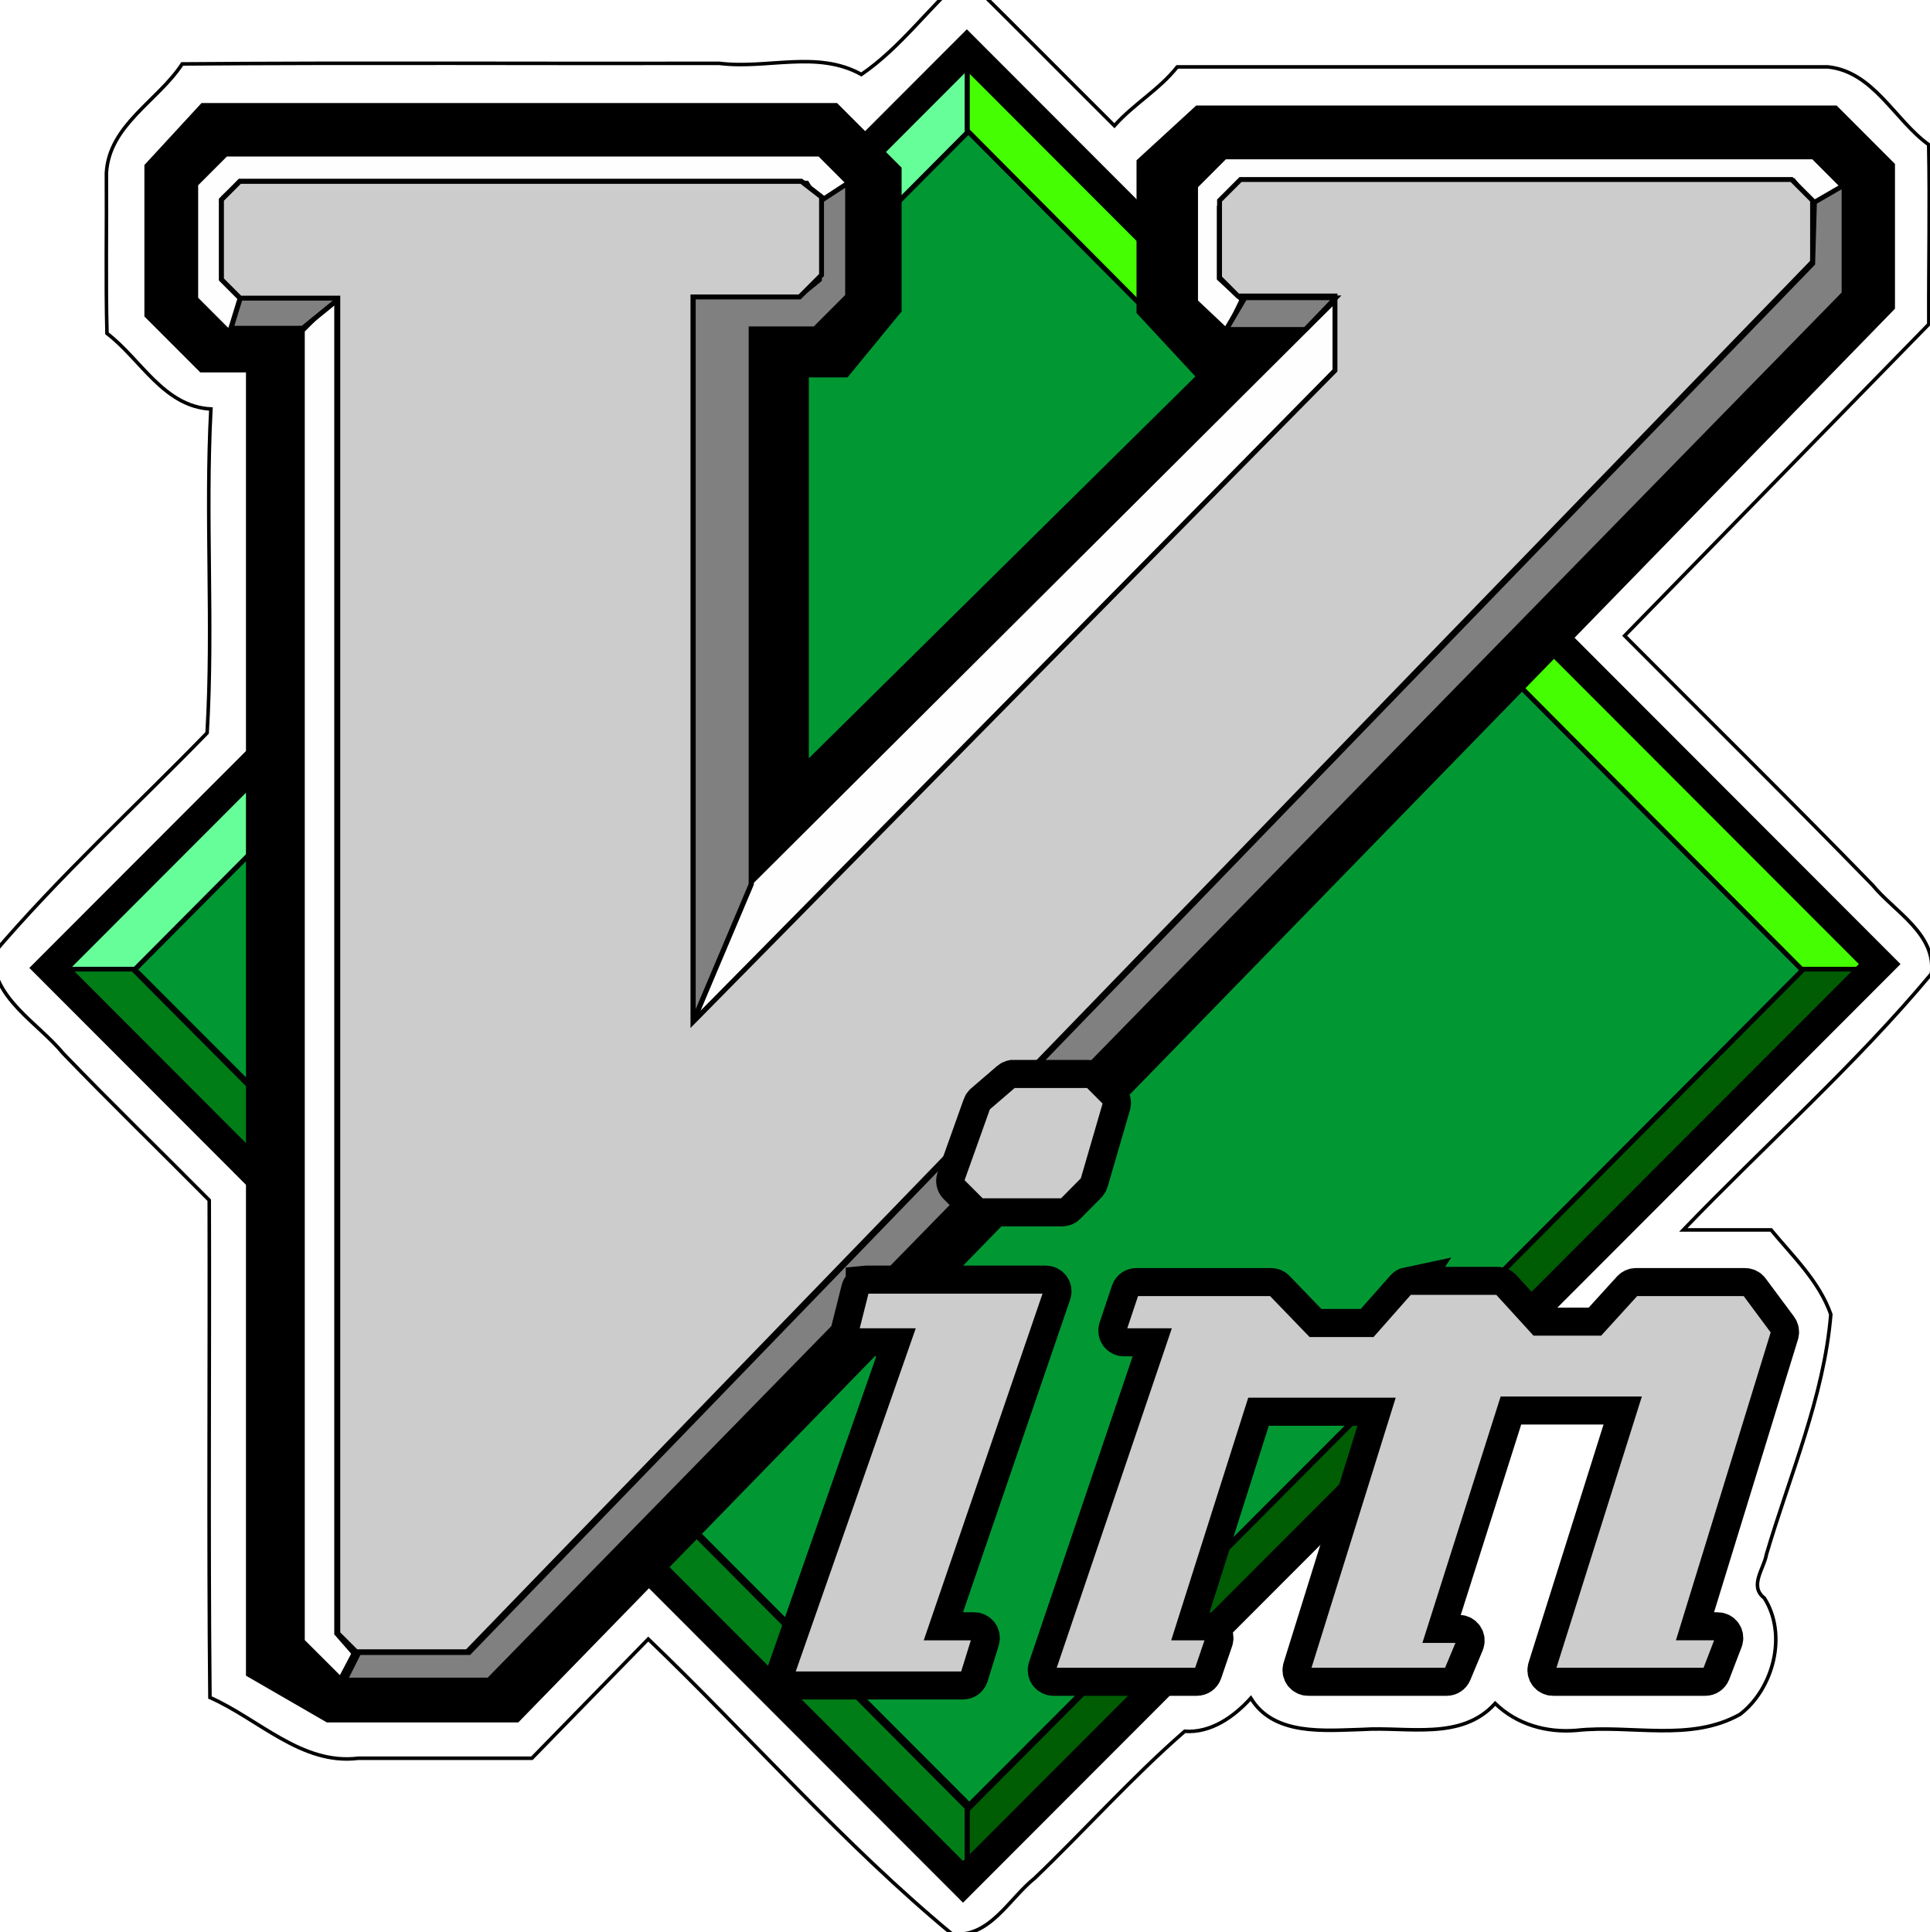
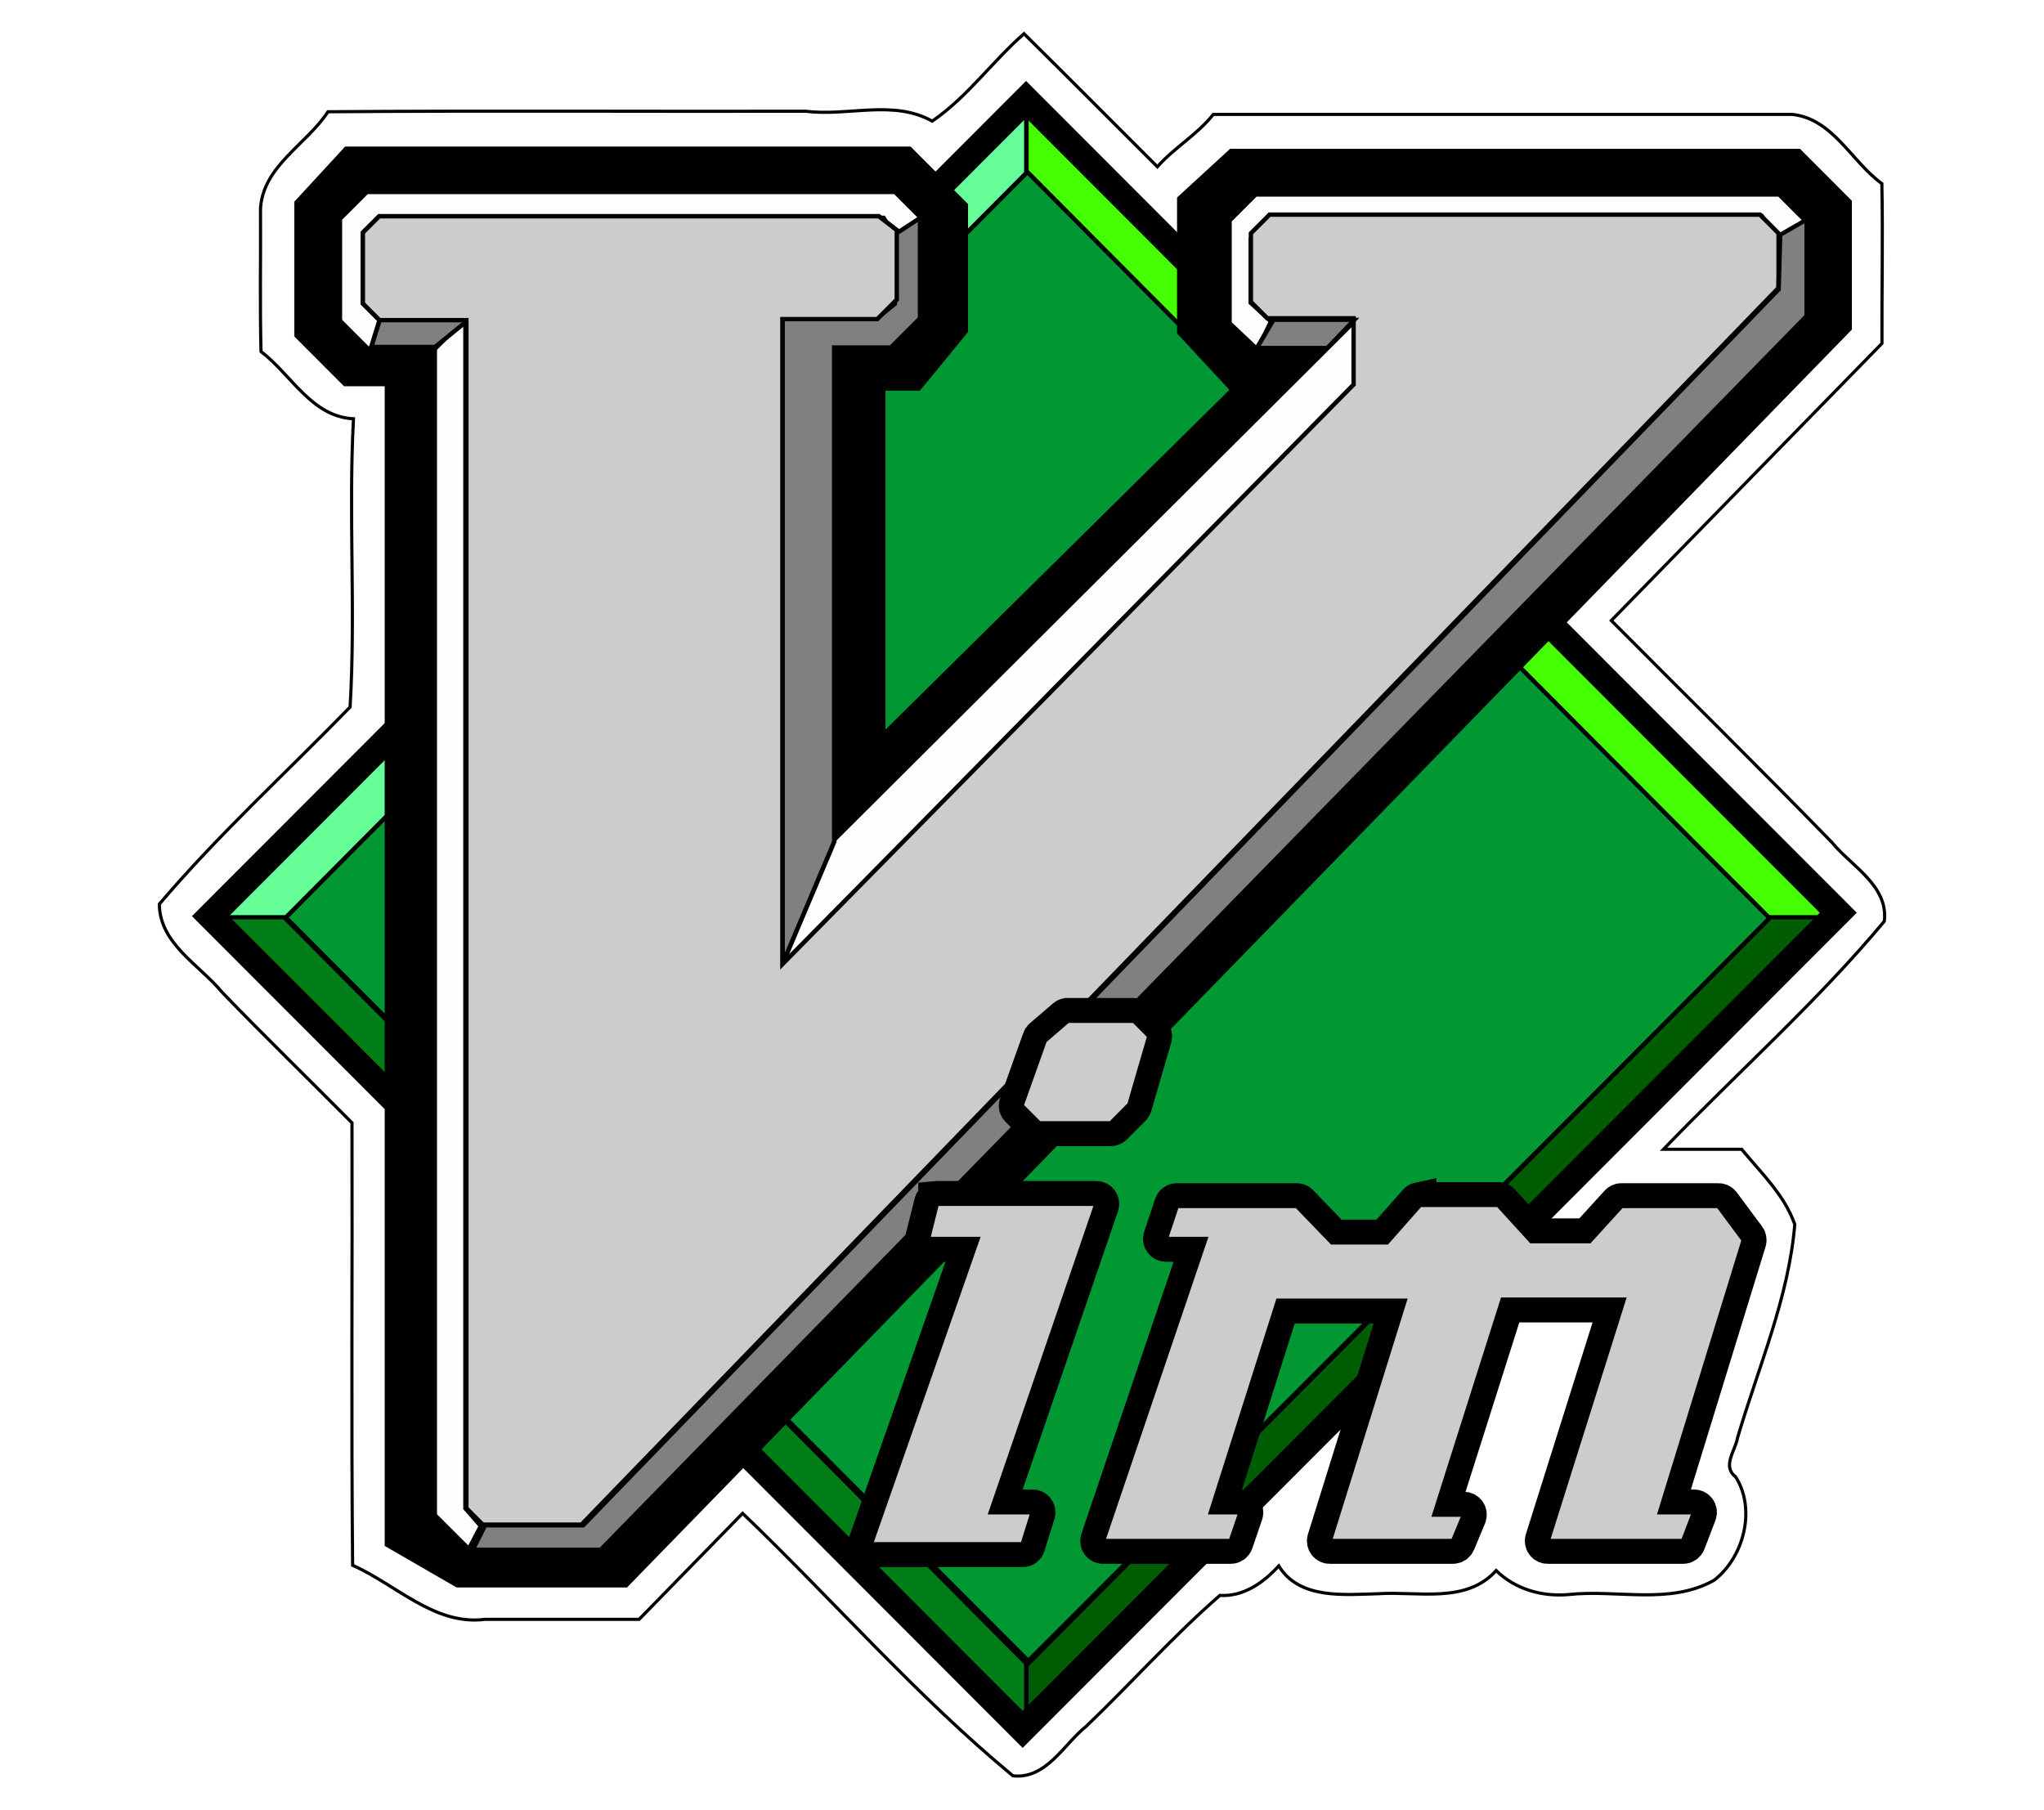
- <svg xmlns="http://www.w3.org/2000/svg" width="544.17" height="544.864" version="1.1" id="svg4574">
+ <svg xmlns="http://www.w3.org/2000/svg" width="647.779" height="573.416" version="1.1" id="svg4574">
  <defs id="defs4578" />
-   <path style="fill:none;stroke:#000000;stroke-opacity:1" d="M 271.965,-6.711 C 261.893,2.121 254.019,13.367 242.883,20.996 230.462,14.067 216.203,19.565 202.844,17.863 152.386,17.973 101.691,17.644 51.381,18.027 44.601,28.44 30.774,35.196 30,48.793 c 0.111,15.05 -0.22,30.321 0.164,45.234 9.557,7.258 15.967,20.616 29.301,21.318 -1.606,30.384 0.731,60.933 -1.066,91.355 -20.179,20.764 -41.781,40.469 -60.451,62.449 0.063,12.573 12.709,19.244 19.822,27.885 C 31.285,311.079 45.289,324.639 59,338.488 c 0.132,46.704 -0.263,93.752 0.197,140.24 13.694,6.021 25.892,19.123 41.828,17.135 16.32,0 32.639,0 48.959,0 10.936,-11.205 21.873,-22.409 32.809,-33.615 28.745,27.554 55.02,57.833 85.654,83.189 10.606,1.179 16.12,-10.032 23.32,-15.758 14.249,-13.651 27.39,-28.451 42.289,-41.42 7.398,0.523 13.917,-4.1 18.645,-9.344 6.524,10.691 20.786,9.099 31.557,8.82 12.477,-0.834 27.828,3.272 37.34,-7.334 6.116,5.943 14.488,8.307 22.871,7.602 15.488,-1.691 32.071,3.395 46.189,-4.528 9.428,-7.244 13.39,-22.517 6.836,-32.789 -4.38,-3.385 -0.076,-8.291 0.584,-12.283 6.61,-22.486 16.234,-44.418 18.166,-67.726 -3.308,-9.386 -10.672,-16.336 -16.838,-23.814 -8.255,0 -16.51,0 -24.766,0 23.226,-24.156 48.527,-46.551 69.975,-72.26 1.378,-11.254 -10.427,-17.456 -16.633,-25.023 -23.029,-23.677 -46.574,-46.866 -69.881,-70.293 28.59,-29.28 57.18,-58.561 85.77,-87.842 -0.068,-16.854 0.321,-33.938 -0.031,-50.648 -9.647,-6.97 -15.522,-20.609 -28.465,-21.934 -61.14,0 -122.28,0 -183.42,0 -5.051,6.405 -12.332,10.506 -17.717,16.592 C 300.148,21.427 286.054,7.175 271.965,-6.711 Z" id="path5125" />
-   <g id="layer1" transform="translate(-69.98099,-160.3329)">
+   <path style="fill:none;stroke:#000000;stroke-opacity:1" d="m 324.519,10.682 c -10.072,8.832 -17.946,20.078 -29.082,27.707 -12.42,-6.929 -26.68,-1.431 -40.039,-3.133 -50.458,0.109 -101.153,-0.219 -151.463,0.164 -6.78,10.413 -20.607,17.169 -21.381,30.766 0.111,15.05 -0.22,30.321 0.164,45.234 9.557,7.258 15.967,20.616 29.301,21.318 -1.606,30.384 0.731,60.933 -1.066,91.355 -20.179,20.764 -41.781,40.469 -60.451,62.449 0.063,12.573 12.709,19.244 19.822,27.885 13.516,14.044 27.52,27.604 41.23,41.453 0.132,46.704 -0.263,93.752 0.197,140.24 13.694,6.021 25.892,19.123 41.828,17.135 16.32,0 32.639,0 48.959,0 10.936,-11.205 21.873,-22.409 32.809,-33.615 28.745,27.554 55.02,57.833 85.654,83.189 10.606,1.179 16.12,-10.032 23.32,-15.758 14.249,-13.651 27.39,-28.451 42.289,-41.42 7.398,0.523 13.917,-4.1 18.645,-9.344 6.524,10.691 20.786,9.099 31.557,8.82 12.477,-0.834 27.828,3.272 37.34,-7.334 6.116,5.943 14.488,8.307 22.871,7.602 15.488,-1.691 32.071,3.395 46.189,-4.528 9.428,-7.244 13.39,-22.517 6.836,-32.789 -4.38,-3.385 -0.076,-8.291 0.584,-12.283 6.61,-22.486 16.234,-44.418 18.166,-67.726 -3.308,-9.386 -10.672,-16.336 -16.838,-23.814 -8.255,0 -16.51,0 -24.766,0 23.226,-24.156 48.527,-46.551 69.975,-72.26 1.378,-11.254 -10.427,-17.456 -16.633,-25.023 -23.029,-23.677 -46.574,-46.866 -69.881,-70.293 28.59,-29.28 57.18,-58.561 85.77,-87.842 -0.068,-16.854 0.321,-33.938 -0.031,-50.648 -9.647,-6.97 -15.522,-20.609 -28.465,-21.934 -61.14,0 -122.28,0 -183.42,0 -5.051,6.405 -12.332,10.506 -17.717,16.592 C 352.702,38.82 338.607,24.568 324.519,10.682 Z" id="path5125" />
+   <g id="layer1" transform="translate(-17.42733,-142.9395)">
    <g id="g3699" transform="matrix(1.532388,0,0,1.393967,-54.91214,-41.7924)">
-       <path id="path2836" d="M 260.507,170.695 105.984,340.791 259.864,510.178 414.387,340.082 260.507,170.695 z" style="fill:#019833;fill-opacity:1;stroke:#000000;stroke-width:0.946px;stroke-linecap:butt;stroke-linejoin:miter;stroke-opacity:1" />
-       <path id="path2838" d="m 259.864,171.404 0,-14.883 -168.044,184.979 14.165,0 153.879,-170.096 z" style="fill:#66fe98;fill-opacity:1;stroke:#000000;stroke-width:0.946px;stroke-linecap:butt;stroke-linejoin:miter;stroke-opacity:1" />
-       <path style="fill:#45fe02;fill-opacity:1;stroke:#000000;stroke-width:0.946px;stroke-linecap:butt;stroke-linejoin:miter;stroke-opacity:1" d="m 259.477,171.404 0,-14.883 168.044,184.979 -14.165,0 -153.879,-170.096 z" id="path2840" />
-       <path style="fill:#017d17;fill-opacity:1;stroke:#000000;stroke-width:0.946px;stroke-linecap:butt;stroke-linejoin:miter;stroke-opacity:1" d="m 259.864,511.17 0,14.883 -168.044,-184.979 14.165,0 153.879,170.096 z" id="path2842" />
-       <path id="path3650" d="m 122.994,175.306 108.354,0 6.601,7.267 0,22.301 -5.236,7.016 -11.837,0 0,110.754 101.98,-110.754 -16.845,0 -5.918,-7.016 0,-23.554 5.463,-5.513 109.72,0 5.463,6.014 0,22.051 -248.121,280.143 -28.227,0 -8.17,-5.193 0,-267.934 -13.683,0 -5.008,-5.513 0,-23.554 5.463,-6.515 z" style="fill:none;stroke:#000000;stroke-width:18.914;stroke-linecap:butt;stroke-linejoin:miter;stroke-miterlimit:4;stroke-opacity:1;stroke-dasharray:none" />
-       <path id="path2844" d="m 259.477,511.17 0,14.883 168.044,-184.979 -14.165,0 -153.879,170.096 z" style="fill:#005d04;fill-opacity:1;stroke:#000000;stroke-width:0.946px;stroke-linecap:butt;stroke-linejoin:miter;stroke-opacity:1" />
-       <path style="fill:none;stroke:#000000;stroke-width:5.674;stroke-linecap:butt;stroke-linejoin:miter;stroke-miterlimit:4;stroke-opacity:1;stroke-dasharray:none" d="M 259.41,155.148 90.734,340.823 258.707,525.725 427.384,340.05 259.41,155.148 z" id="path2846" />
-       <path id="path3640" d="m 232.5,186.642 6.117,-3.544 -6.278,-6.91 -109.293,0 -5.553,6.113 0,23.122 6.157,6.777 2.938,-6.777 -3.863,-4.252 0,-16.301 2.897,-2.835 104.303,0 2.575,4.607 z" style="fill:#fefefe;fill-opacity:1;stroke:#000000;stroke-width:0.946px;stroke-linecap:butt;stroke-linejoin:miter;stroke-opacity:1" />
-       <path transform="matrix(0.901386,0,0,0.9922254,-437.4229,-185.3062)" d="m 828.938,369.5 -4.281,4.281 0,15.719 3.75,3.75 19.812,0 0,15.188 -131.062,132.844 0,-147.844 21.781,0 4.469,-4.469 0,-15.906 -4.125,-3.188 -114.625,0 -3.75,3.75 0,16.25 3.812,3.812 19.938,0 0,272.25 3.75,3.75 22.656,0 274.656,-283.406 0,-12.5 -4.281,-4.281 -112.5,0 z" id="path3632" style="fill:none;stroke:#000000;stroke-width:1px;stroke-linecap:butt;stroke-linejoin:miter;stroke-opacity:1" />
-       <path id="path3646" d="m 143.482,204.874 0,270.621 3.187,4.009 -2.499,5.243 -7.061,-7.749 0,-265.108 z" style="fill:#fefefe;fill-opacity:1;stroke:#000000;stroke-width:0.946px;stroke-linecap:butt;stroke-linejoin:miter;stroke-opacity:1" />
-       <path id="path3644" d="m 125.825,204.874 -1.821,6.515 13.203,0 7.284,-6.515 -18.666,0 z" style="fill:#808080;fill-opacity:1;stroke:#000000;stroke-width:0.946px;stroke-linecap:butt;stroke-linejoin:miter;stroke-opacity:1" />
-       <path id="path3638" d="m 307.186,212.191 2.897,-6.556 -4.185,-4.252 0,-14.529 4.829,-5.316 100.762,0 3.863,5.67 5.473,-4.252 -5.634,-6.201 -108.327,0 -5.392,5.936 0,23.3 5.593,5.803 m -87.543,111.878 -10.523,28.106 118.79,-131.115 0,-15.592 -108.267,118.602 z" style="fill:#fefefe;fill-opacity:1;stroke:#000000;stroke-width:0.946px;stroke-linecap:butt;stroke-linejoin:miter;stroke-opacity:1" />
-       <path id="path3642" d="m 232.259,185.831 5.236,-3.759 0,22.802 -6.032,6.64 -11.723,0 0,112.383 -10.699,27.814 0,-146.837 19.577,0 3.642,-3.257 0,-15.786 z" style="fill:#808080;fill-opacity:1;stroke:#000000;stroke-width:0.946px;stroke-linecap:butt;stroke-linejoin:miter;stroke-opacity:1" />
-       <path transform="matrix(0.901386,0,0,0.9922254,-437.4229,-185.3062)" d="m 828.938,369.5 -4.281,4.281 0,15.719 3.75,3.75 19.812,0 0,15.188 -131.062,132.844 0,-147.844 21.781,0 4.469,-4.469 0,-15.906 -4.125,-3.188 -114.625,0 -3.75,3.75 0,16.25 3.812,3.812 19.938,0 0,272.25 3.75,3.75 22.656,0 274.656,-283.406 0,-12.5 -4.281,-4.281 -112.5,0 z" id="path3622" style="fill:#cccccc;fill-opacity:1;stroke:#000000;stroke-width:1px;stroke-linecap:butt;stroke-linejoin:miter;stroke-opacity:1" />
-       <path id="path3636" d="m 415.353,185.933 5.498,-3.494 0,21.922 -249.391,280.521 -26.477,0 2.53,-5.533 20.281,0 247.237,-281.012 z" style="fill:#808080;fill-opacity:1;stroke:#000000;stroke-width:0.946px;stroke-linecap:butt;stroke-linejoin:miter;stroke-opacity:1" />
-       <path id="path3652" d="m 327.296,205.25 -5.577,6.39 -14.569,0 3.415,-6.39 c 0.114,0 16.731,0 16.731,0 z" style="fill:#808080;fill-opacity:1;stroke:#000000;stroke-width:0.946px;stroke-linecap:butt;stroke-linejoin:miter;stroke-opacity:1" />
+       <path id="path2836" d="M 260.507,170.695 105.984,340.791 259.864,510.178 414.387,340.082 Z" style="fill:#019833;fill-opacity:1;stroke:#000000;stroke-width:0.946px;stroke-linecap:butt;stroke-linejoin:miter;stroke-opacity:1" />
+       <path id="path2838" d="M 259.864,171.404 V 156.521 L 91.819,341.5 h 14.165 z" style="fill:#66fe98;fill-opacity:1;stroke:#000000;stroke-width:0.946px;stroke-linecap:butt;stroke-linejoin:miter;stroke-opacity:1" />
+       <path style="fill:#45fe02;fill-opacity:1;stroke:#000000;stroke-width:0.946px;stroke-linecap:butt;stroke-linejoin:miter;stroke-opacity:1" d="m 259.477,171.404 v -14.883 l 168.044,184.979 h -14.165 z" id="path2840" />
+       <path style="fill:#017d17;fill-opacity:1;stroke:#000000;stroke-width:0.946px;stroke-linecap:butt;stroke-linejoin:miter;stroke-opacity:1" d="M 259.864,511.17 V 526.054 L 91.819,341.074 h 14.165 z" id="path2842" />
+       <path id="path3650" d="m 122.994,175.306 h 108.354 l 6.601,7.267 v 22.301 l -5.236,7.016 H 220.877 V 322.644 L 322.857,211.89 H 306.012 l -5.918,-7.016 v -23.554 l 5.463,-5.513 h 109.72 l 5.463,6.014 v 22.051 L 172.619,484.015 H 144.392 L 136.222,478.822 V 210.888 h -13.683 l -5.008,-5.513 v -23.554 z" style="fill:none;stroke:#000000;stroke-width:18.914;stroke-linecap:butt;stroke-linejoin:miter;stroke-miterlimit:4;stroke-dasharray:none;stroke-opacity:1" />
+       <path id="path2844" d="M 259.477,511.17 V 526.054 L 427.521,341.074 H 413.357 Z" style="fill:#005d04;fill-opacity:1;stroke:#000000;stroke-width:0.946px;stroke-linecap:butt;stroke-linejoin:miter;stroke-opacity:1" />
+       <path style="fill:none;stroke:#000000;stroke-width:5.674;stroke-linecap:butt;stroke-linejoin:miter;stroke-miterlimit:4;stroke-dasharray:none;stroke-opacity:1" d="M 259.41,155.148 90.734,340.823 258.707,525.725 427.384,340.05 Z" id="path2846" />
+       <path id="path3640" d="m 232.5,186.642 6.117,-3.544 -6.278,-6.91 H 123.046 l -5.553,6.113 v 23.122 l 6.157,6.777 2.938,-6.777 -3.863,-4.252 v -16.301 l 2.897,-2.835 H 229.925 Z" style="fill:#fefefe;fill-opacity:1;stroke:#000000;stroke-width:0.946px;stroke-linecap:butt;stroke-linejoin:miter;stroke-opacity:1" />
+       <path transform="matrix(0.901386,0,0,0.9922254,-437.4229,-185.3062)" d="m 828.938,369.5 -4.281,4.281 V 389.5 l 3.75,3.75 h 19.812 v 15.188 L 717.156,541.281 V 393.438 h 21.781 l 4.469,-4.469 V 373.062 l -4.125,-3.188 h -114.625 l -3.75,3.75 v 16.25 l 3.812,3.812 h 19.938 v 272.25 l 3.75,3.75 H 671.062 L 945.719,386.281 v -12.5 L 941.438,369.5 Z" id="path3632" style="fill:none;stroke:#000000;stroke-width:1px;stroke-linecap:butt;stroke-linejoin:miter;stroke-opacity:1" />
+       <path id="path3646" d="m 143.482,204.874 v 270.621 l 3.187,4.009 -2.499,5.243 -7.061,-7.749 v -265.108 z" style="fill:#fefefe;fill-opacity:1;stroke:#000000;stroke-width:0.946px;stroke-linecap:butt;stroke-linejoin:miter;stroke-opacity:1" />
+       <path id="path3644" d="m 125.825,204.874 -1.821,6.515 h 13.203 l 7.284,-6.515 z" style="fill:#808080;fill-opacity:1;stroke:#000000;stroke-width:0.946px;stroke-linecap:butt;stroke-linejoin:miter;stroke-opacity:1" />
+       <path id="path3638" d="m 307.186,212.191 2.897,-6.556 -4.185,-4.252 v -14.529 l 4.829,-5.316 H 411.49 l 3.863,5.67 5.473,-4.252 -5.634,-6.201 H 306.864 l -5.392,5.936 v 23.3 l 5.593,5.803 m -87.543,111.878 -10.523,28.106 118.79,-131.115 v -15.592 z" style="fill:#fefefe;fill-opacity:1;stroke:#000000;stroke-width:0.946px;stroke-linecap:butt;stroke-linejoin:miter;stroke-opacity:1" />
+       <path id="path3642" d="m 232.259,185.831 5.236,-3.759 v 22.802 l -6.032,6.64 h -11.723 v 112.383 l -10.699,27.814 V 204.874 h 19.577 l 3.642,-3.257 z" style="fill:#808080;fill-opacity:1;stroke:#000000;stroke-width:0.946px;stroke-linecap:butt;stroke-linejoin:miter;stroke-opacity:1" />
+       <path transform="matrix(0.901386,0,0,0.9922254,-437.4229,-185.3062)" d="m 828.938,369.5 -4.281,4.281 V 389.5 l 3.75,3.75 h 19.812 v 15.188 L 717.156,541.281 V 393.438 h 21.781 l 4.469,-4.469 V 373.062 l -4.125,-3.188 h -114.625 l -3.75,3.75 v 16.25 l 3.812,3.812 h 19.938 v 272.25 l 3.75,3.75 H 671.062 L 945.719,386.281 v -12.5 L 941.438,369.5 Z" id="path3622" style="fill:#cccccc;fill-opacity:1;stroke:#000000;stroke-width:1px;stroke-linecap:butt;stroke-linejoin:miter;stroke-opacity:1" />
+       <path id="path3636" d="m 415.353,185.933 5.498,-3.494 v 21.922 L 171.46,484.881 H 144.983 l 2.53,-5.533 h 20.281 L 415.031,198.336 Z" style="fill:#808080;fill-opacity:1;stroke:#000000;stroke-width:0.946px;stroke-linecap:butt;stroke-linejoin:miter;stroke-opacity:1" />
+       <path id="path3652" d="m 327.296,205.25 -5.577,6.39 h -14.569 l 3.415,-6.39 c 0.114,0 16.731,0 16.731,0 z" style="fill:#808080;fill-opacity:1;stroke:#000000;stroke-width:0.946px;stroke-linecap:butt;stroke-linejoin:miter;stroke-opacity:1" />
      <g transform="matrix(0.901386,0,0,0.9922254,-92.53029,-192.2379)" id="g3673">
-         <path style="fill:#cccccc;fill-opacity:1;stroke:#000000;stroke-width:8;stroke-linecap:butt;stroke-linejoin:miter;stroke-miterlimit:10;stroke-opacity:1;stroke-dasharray:none" id="path3671" d="m 399.781,560 a 1.233,1.233 0 0 0 -0.562,0.281 l -5.312,4.562 A 1.233,1.233 0 0 0 393.562,565.375 L 388.25,580.25 a 1.233,1.233 0 0 0 0.281,1.281 l 4.062,4.062 a 1.233,1.233 0 0 0 0.875,0.344 l 16.406,0 a 1.233,1.233 0 0 0 0.875,-0.344 l 4.281,-4.312 a 1.233,1.233 0 0 0 0.312,-0.531 l 4.562,-15.656 a 1.233,1.233 0 0 0 -0.312,-1.219 l -3.531,-3.531 A 1.233,1.233 0 0 0 415.188,560 l -15.156,0 a 1.233,1.233 0 0 0 -0.25,0 z m -30.062,41.938 a 1.233,1.233 0 0 0 -0.938,0.906 l -2.031,8.062 a 1.233,1.233 0 0 0 1.188,1.531 l 9.656,0 -23.938,68.344 a 1.233,1.233 0 0 0 1.156,1.625 l 34.844,0 a 1.233,1.233 0 0 0 1.188,-0.844 l 2.281,-7.344 a 1.233,1.233 0 0 0 -1.188,-1.594 l -7.875,0 23.688,-69.062 a 1.233,1.233 0 0 0 -1.156,-1.625 l -36.625,0 a 1.233,1.233 0 0 0 -0.25,0 z m 110.875,0.25 a 1.233,1.233 0 0 0 -0.688,0.406 l -7.25,8.188 -11.531,0 -7.688,-7.969 a 1.233,1.233 0 0 0 -0.875,-0.375 l -27.531,0 A 1.233,1.233 0 0 0 423.875,603.25 l -2.531,7.562 a 1.233,1.233 0 0 0 1.156,1.625 l 7.375,0 -22.938,67.594 a 1.233,1.233 0 0 0 1.156,1.625 l 29.312,0 a 1.233,1.233 0 0 0 1.156,-0.812 l 2.25,-6.594 a 1.233,1.233 0 0 0 -1.156,-1.625 l -5.125,0 14.625,-46.031 26.469,0 -16.688,53.469 a 1.233,1.233 0 0 0 1.188,1.594 l 28.281,0 a 1.233,1.233 0 0 0 1.125,-0.75 l 2.531,-6.062 a 1.233,1.233 0 0 0 -1.125,-1.688 l -5.125,0 14.875,-46.812 25.188,0 -16.938,53.719 a 1.233,1.233 0 0 0 1.188,1.594 l 31.062,0 a 1.233,1.233 0 0 0 1.156,-0.781 l 2.531,-6.594 a 1.233,1.233 0 0 0 -1.156,-1.656 l -6.156,0 18.719,-60.781 a 1.233,1.233 0 0 0 -0.188,-1.125 l -5.812,-7.812 a 1.233,1.233 0 0 0 -1,-0.469 l -22.219,0 a 1.233,1.233 0 0 0 -0.906,0.375 l -7,7.688 -12.25,0 -7.25,-7.938 a 1.233,1.233 0 0 0 -0.906,-0.375 l -17.906,0 a 1.233,1.233 0 0 0 -0.25,0 z" />
-         <path d="m 400.031,561.219 -5.312,4.562 -5.312,14.875 4.062,4.062 16.406,0 4.281,-4.312 4.562,-15.656 -3.531,-3.531 -15.156,0 z m -30.062,41.938 -2.031,8.062 11.375,0 -24.5,69.969 34.844,0 2.281,-7.344 -9.594,0 24.25,-70.688 -36.625,0 z m 110.875,0.25 L 473.25,612 l -12.625,0 -8.062,-8.344 -27.531,0 -2.531,7.562 9.094,0 -23.5,69.219 29.312,0 2.25,-6.594 -6.812,0 15.406,-48.469 29.062,0 -17.188,55.062 28.281,0 2.531,-6.062 -6.812,0 15.656,-49.25 27.781,0 -17.438,55.312 31.062,0 2.531,-6.594 -7.844,0 19.219,-62.375 -5.812,-7.812 -22.219,0 -7.344,8.062 -13.375,0 -7.594,-8.312 -17.906,0 z" id="path3665" style="fill:#cccccc;fill-opacity:1;stroke:#000000;stroke-width:1;stroke-linecap:butt;stroke-linejoin:miter;stroke-miterlimit:10;stroke-opacity:1;stroke-dasharray:none" />
+         <path style="fill:#cccccc;fill-opacity:1;stroke:#000000;stroke-width:8;stroke-linecap:butt;stroke-linejoin:miter;stroke-miterlimit:10;stroke-dasharray:none;stroke-opacity:1" id="path3671" d="m 399.781,560 a 1.233,1.233 0 0 0 -0.562,0.281 l -5.312,4.562 A 1.233,1.233 0 0 0 393.562,565.375 L 388.25,580.25 a 1.233,1.233 0 0 0 0.281,1.281 l 4.062,4.062 a 1.233,1.233 0 0 0 0.875,0.344 H 409.875 a 1.233,1.233 0 0 0 0.875,-0.344 l 4.281,-4.312 a 1.233,1.233 0 0 0 0.312,-0.531 l 4.562,-15.656 a 1.233,1.233 0 0 0 -0.312,-1.219 l -3.531,-3.531 A 1.233,1.233 0 0 0 415.188,560 h -15.156 a 1.233,1.233 0 0 0 -0.25,0 z m -30.062,41.938 a 1.233,1.233 0 0 0 -0.938,0.906 l -2.031,8.062 a 1.233,1.233 0 0 0 1.188,1.531 h 9.656 l -23.938,68.344 a 1.233,1.233 0 0 0 1.156,1.625 h 34.844 a 1.233,1.233 0 0 0 1.188,-0.844 l 2.281,-7.344 a 1.233,1.233 0 0 0 -1.188,-1.594 h -7.875 L 407.75,603.562 a 1.233,1.233 0 0 0 -1.156,-1.625 h -36.625 a 1.233,1.233 0 0 0 -0.25,0 z m 110.875,0.25 a 1.233,1.233 0 0 0 -0.688,0.406 l -7.25,8.188 H 461.125 l -7.688,-7.969 a 1.233,1.233 0 0 0 -0.875,-0.375 H 425.031 A 1.233,1.233 0 0 0 423.875,603.25 l -2.531,7.562 a 1.233,1.233 0 0 0 1.156,1.625 h 7.375 l -22.938,67.594 a 1.233,1.233 0 0 0 1.156,1.625 h 29.312 a 1.233,1.233 0 0 0 1.156,-0.812 l 2.25,-6.594 a 1.233,1.233 0 0 0 -1.156,-1.625 h -5.125 l 14.625,-46.031 H 475.625 l -16.688,53.469 a 1.233,1.233 0 0 0 1.188,1.594 h 28.281 a 1.233,1.233 0 0 0 1.125,-0.75 l 2.531,-6.062 a 1.233,1.233 0 0 0 -1.125,-1.688 h -5.125 l 14.875,-46.812 h 25.188 l -16.938,53.719 a 1.233,1.233 0 0 0 1.188,1.594 h 31.062 a 1.233,1.233 0 0 0 1.156,-0.781 l 2.531,-6.594 a 1.233,1.233 0 0 0 -1.156,-1.656 h -6.156 l 18.719,-60.781 a 1.233,1.233 0 0 0 -0.188,-1.125 l -5.812,-7.812 a 1.233,1.233 0 0 0 -1,-0.469 H 527.062 a 1.233,1.233 0 0 0 -0.906,0.375 l -7,7.688 h -12.25 l -7.25,-7.938 a 1.233,1.233 0 0 0 -0.906,-0.375 h -17.906 a 1.233,1.233 0 0 0 -0.25,0 z" />
+         <path d="m 400.031,561.219 -5.312,4.562 -5.312,14.875 4.062,4.062 H 409.875 l 4.281,-4.312 4.562,-15.656 -3.531,-3.531 z m -30.062,41.938 -2.031,8.062 h 11.375 l -24.5,69.969 h 34.844 l 2.281,-7.344 h -9.594 l 24.25,-70.688 z m 110.875,0.25 L 473.25,612 h -12.625 l -8.062,-8.344 h -27.531 l -2.531,7.562 h 9.094 l -23.5,69.219 h 29.312 l 2.25,-6.594 h -6.812 L 448.25,625.375 h 29.062 l -17.188,55.062 h 28.281 l 2.531,-6.062 h -6.812 l 15.656,-49.25 h 27.781 l -17.438,55.312 h 31.062 l 2.531,-6.594 H 535.875 l 19.219,-62.375 -5.812,-7.812 H 527.062 l -7.344,8.062 h -13.375 l -7.594,-8.312 z" id="path3665" style="fill:#cccccc;fill-opacity:1;stroke:#000000;stroke-width:1;stroke-linecap:butt;stroke-linejoin:miter;stroke-miterlimit:10;stroke-dasharray:none;stroke-opacity:1" />
      </g>
    </g>
  </g>
</svg>
